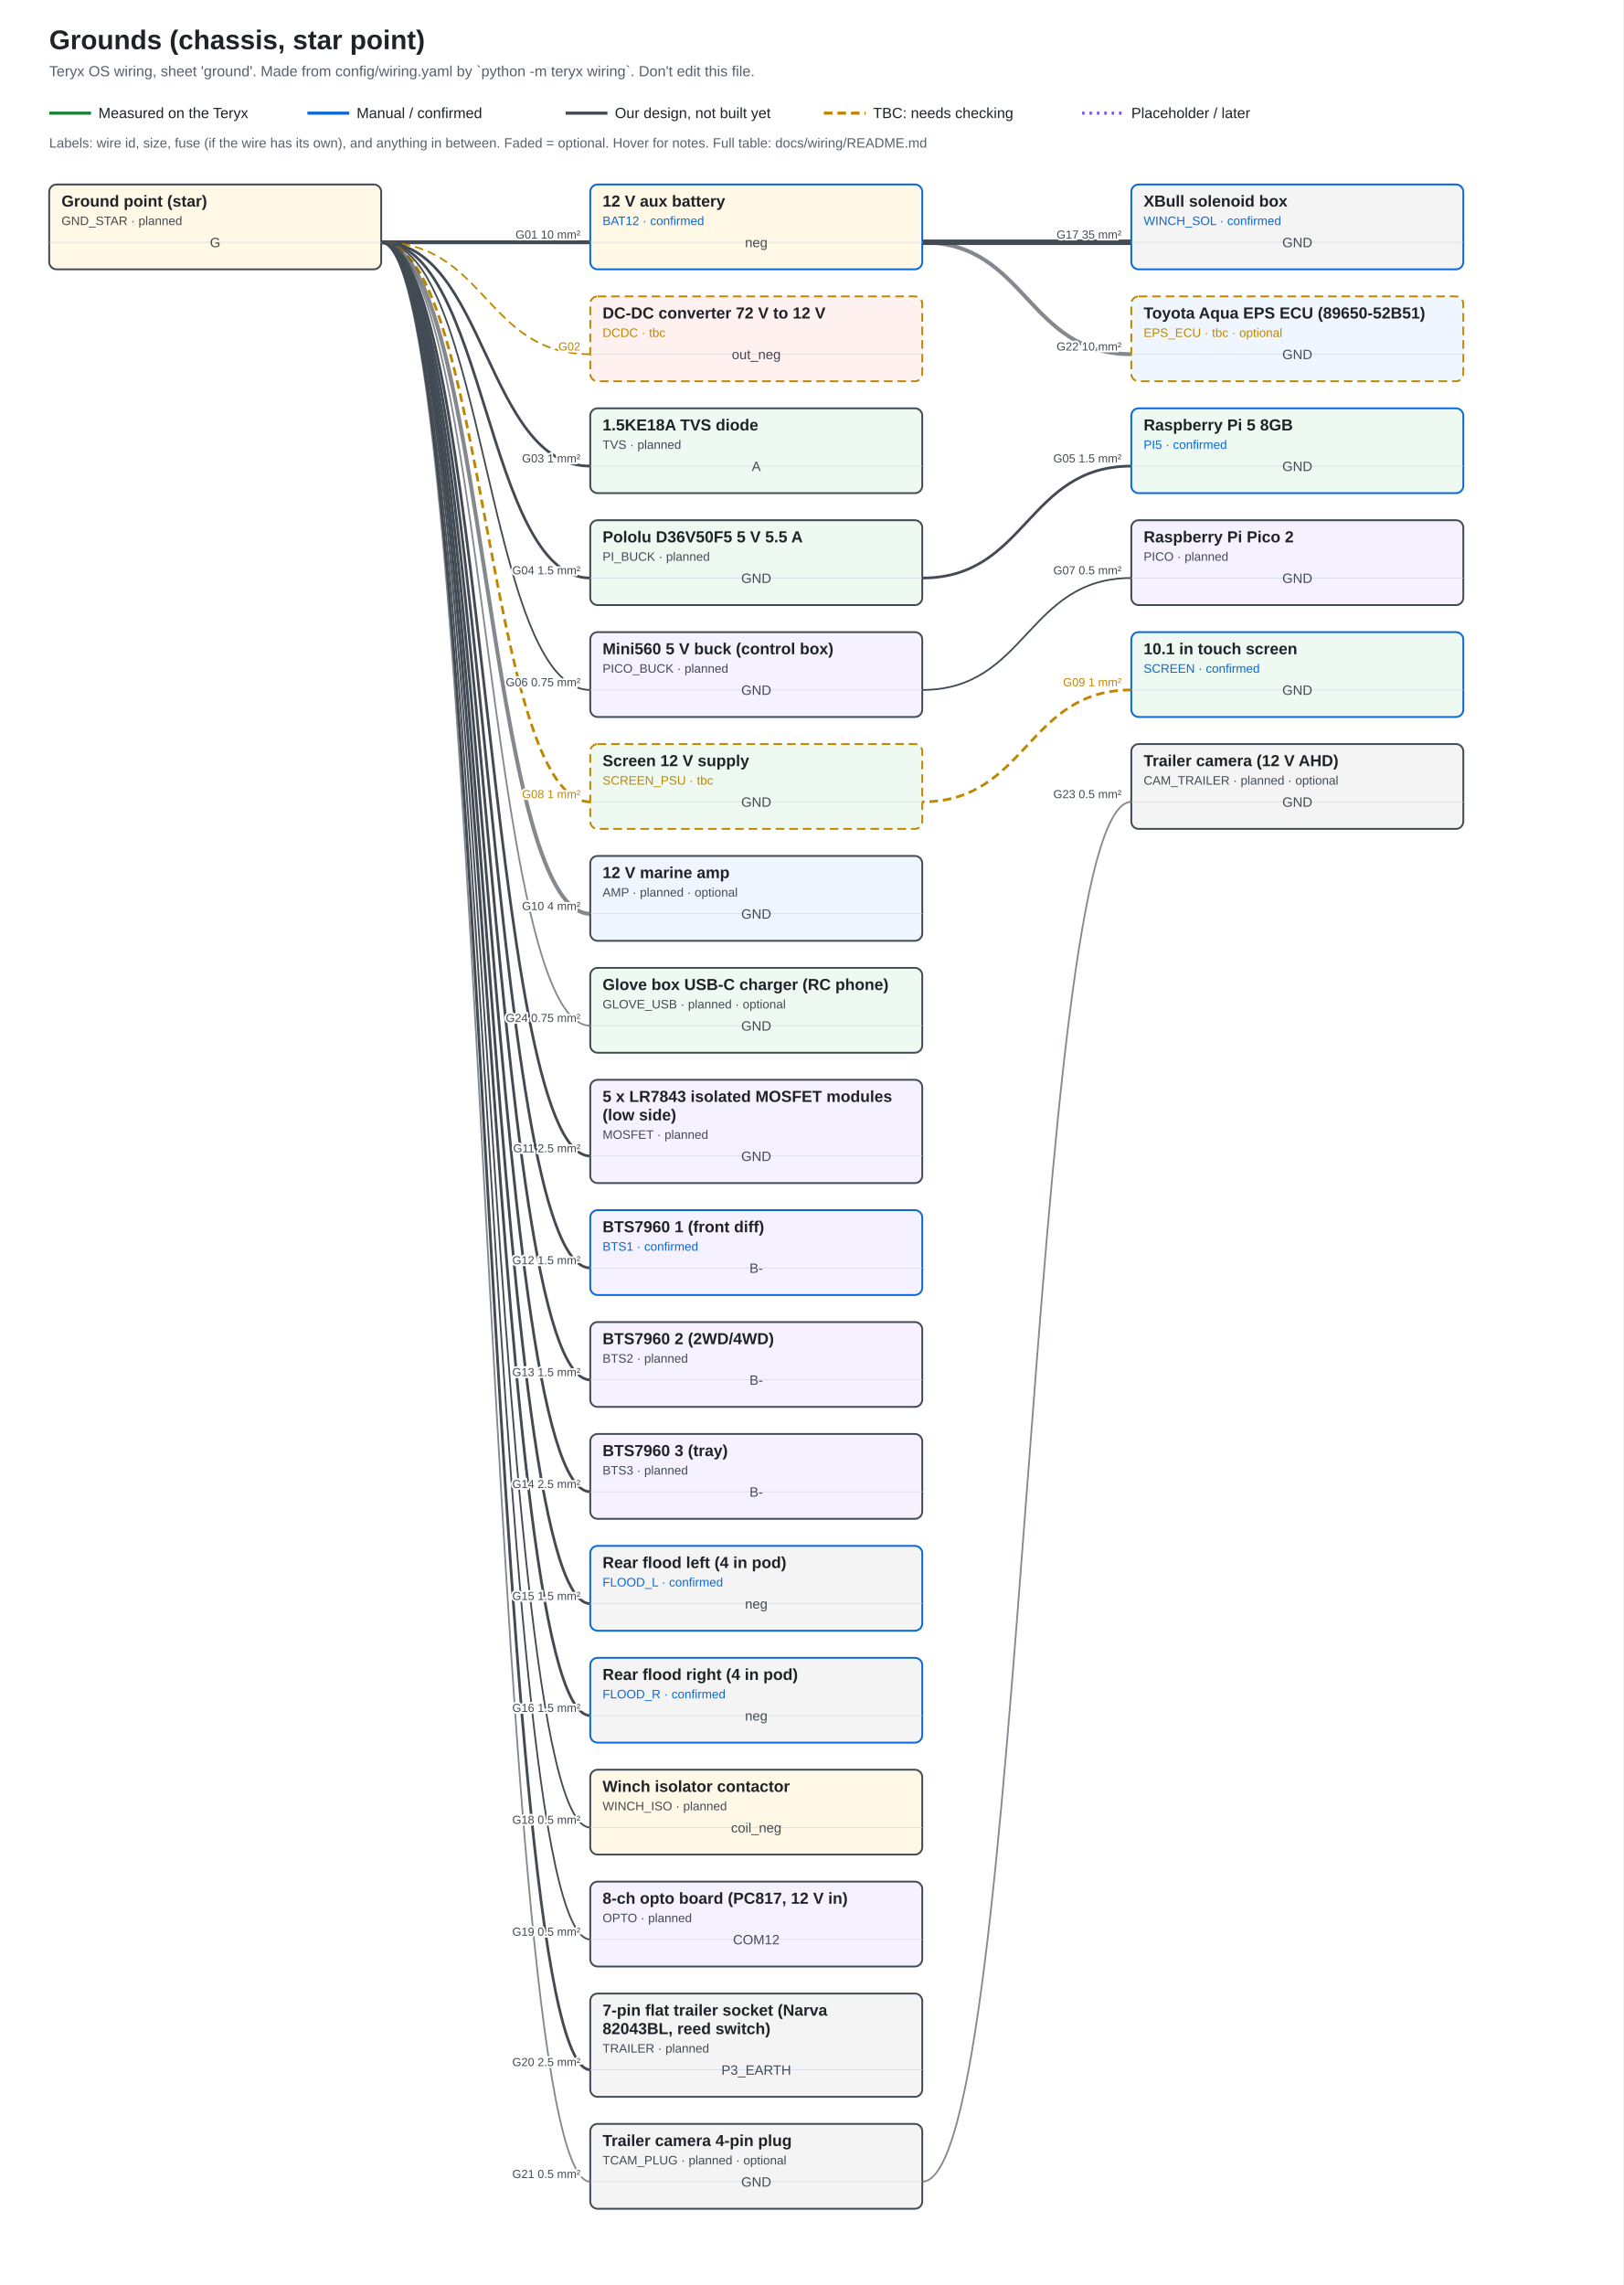
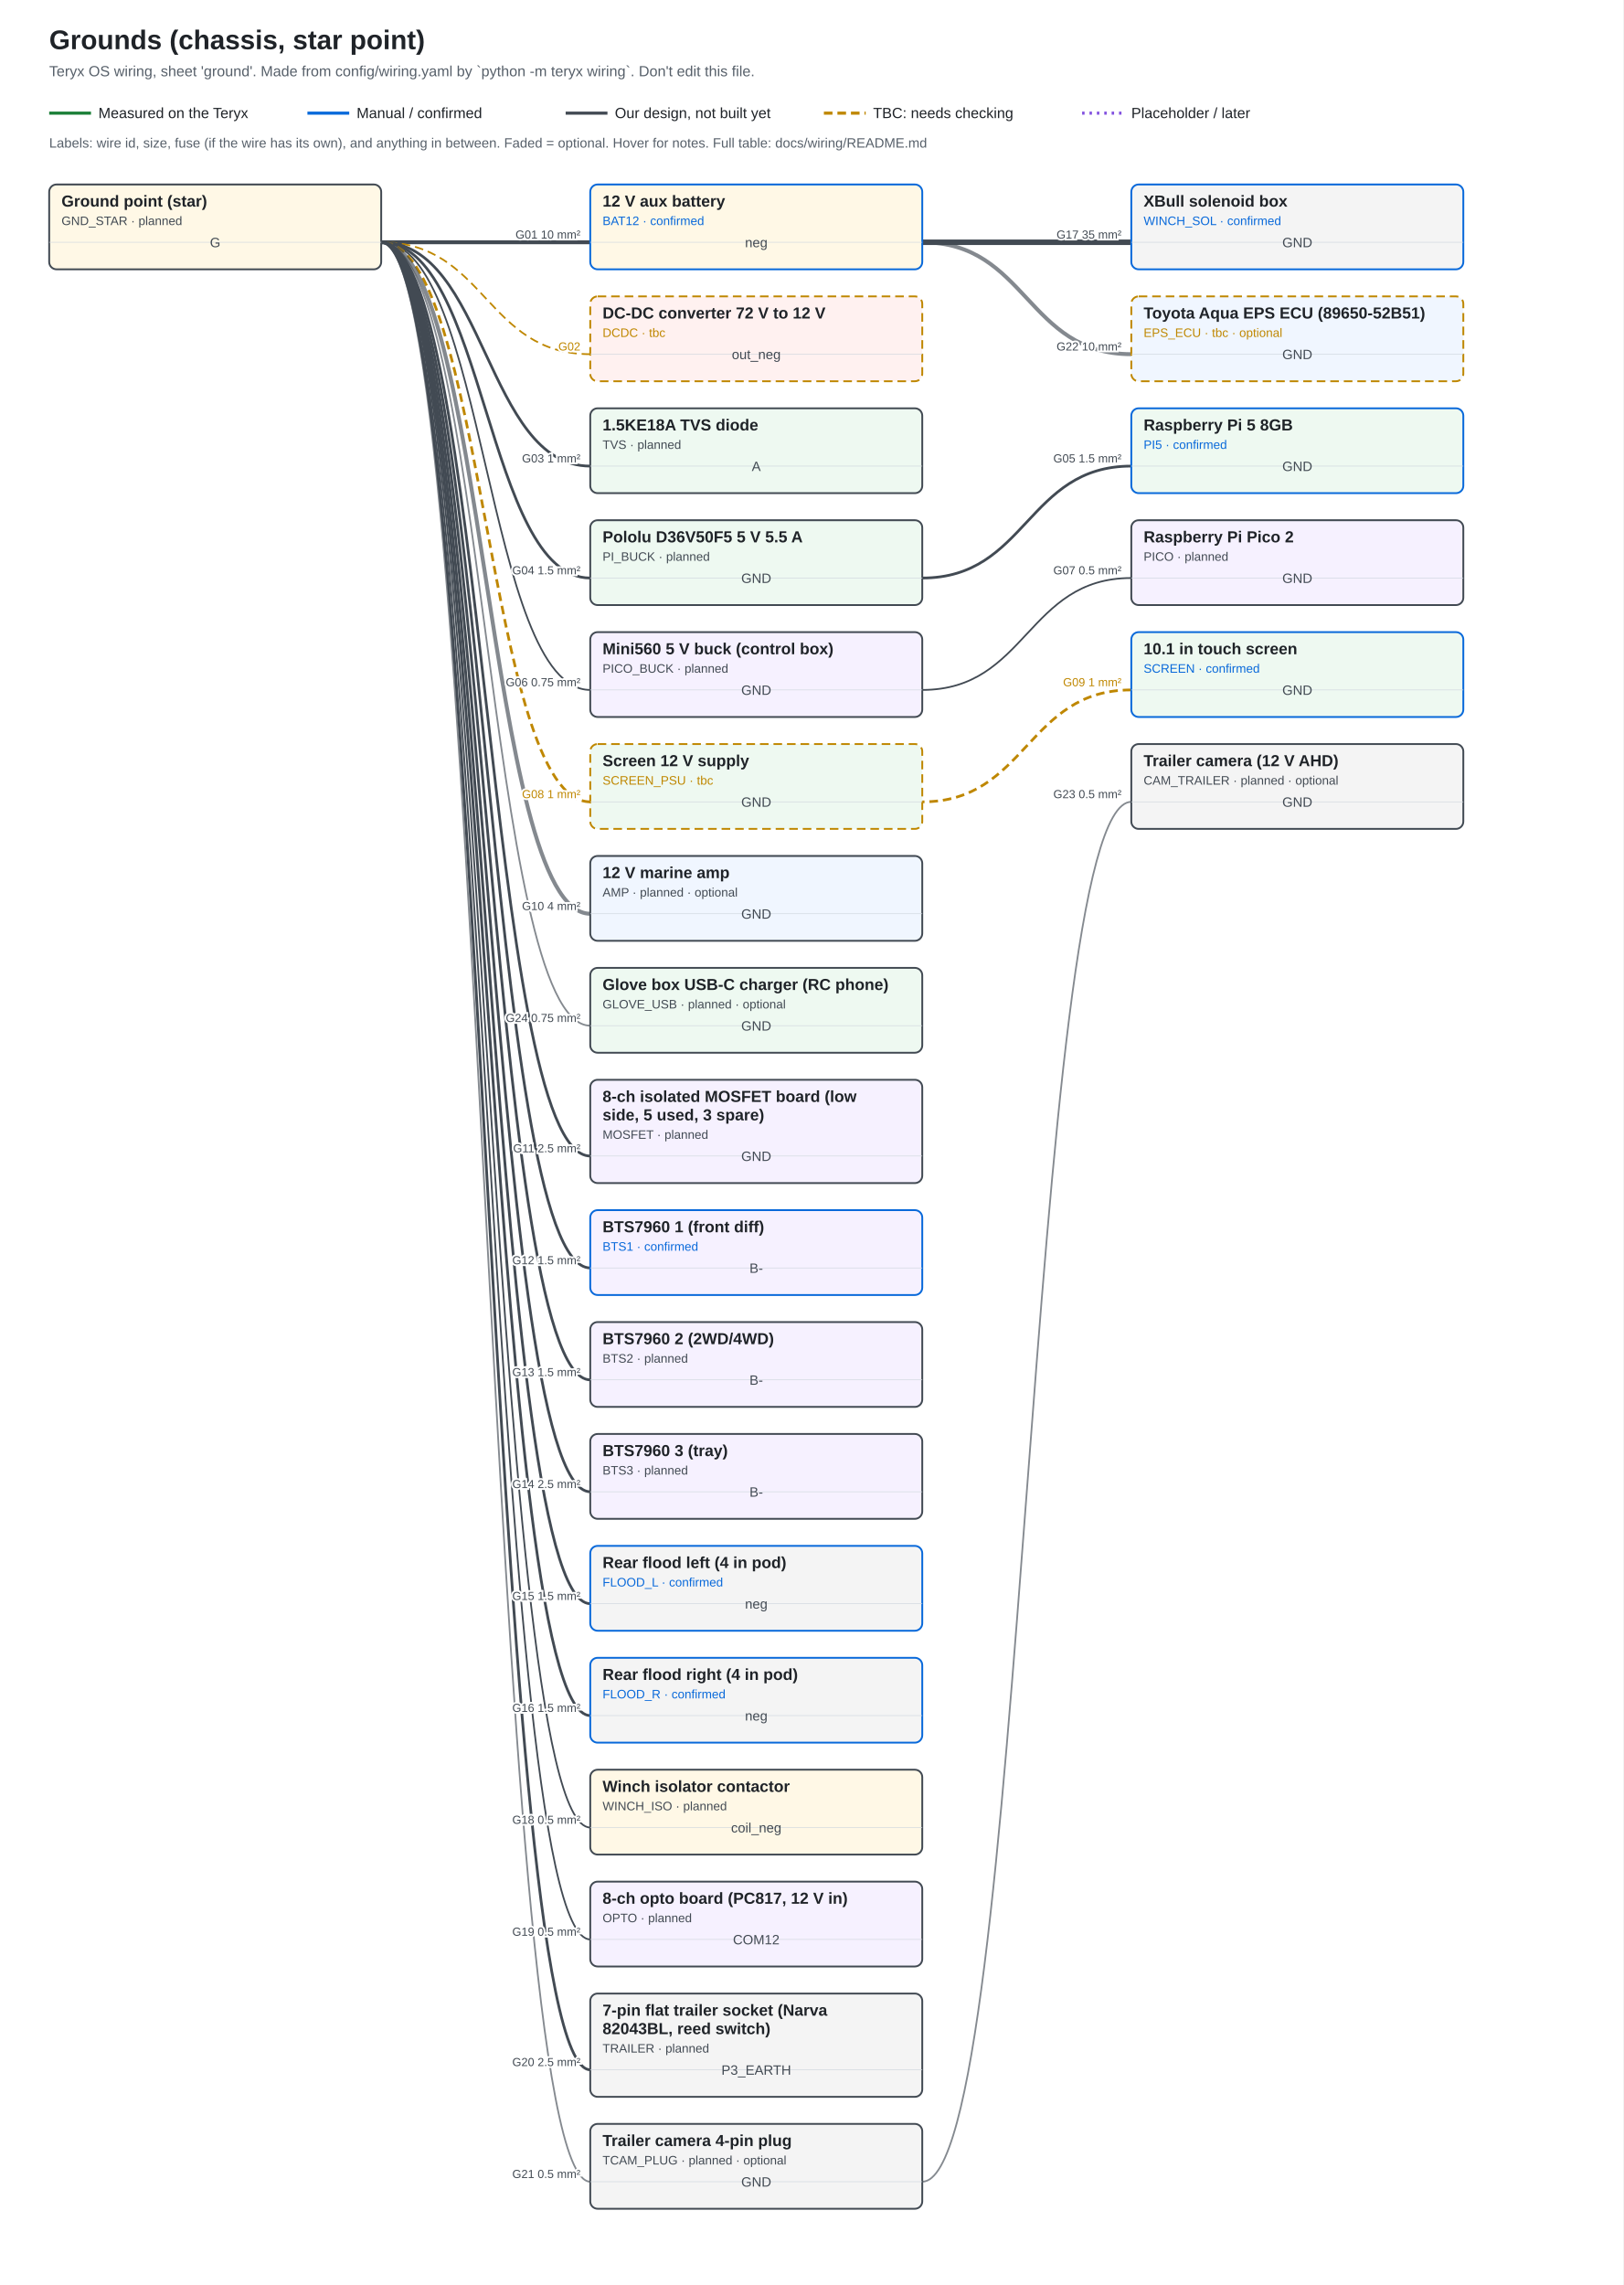
<svg xmlns="http://www.w3.org/2000/svg" viewBox="0 0 1320 1858" width="1320" height="1858" font-family="Arial, Helvetica, sans-serif" data-sheet="ground">
  <rect width="1320" height="1858" fill="#ffffff" />
  <text x="40" y="40" font-size="22" text-anchor="start" font-weight="bold" fill="#1f2328">Grounds (chassis, star point)</text>
  <text x="40" y="62" font-size="12" text-anchor="start" font-weight="normal" fill="#57606a">Teryx OS wiring, sheet 'ground'. Made from config/wiring.yaml by `python -m teryx wiring`. Don't edit this file.</text>
  <line x1="40" y1="92" x2="74" y2="92" stroke="#1a7f37" stroke-width="2.5" />
  <text x="80" y="96" font-size="12" text-anchor="start" font-weight="normal" fill="#1f2328">Measured on the Teryx</text>
  <line x1="250" y1="92" x2="284" y2="92" stroke="#0969da" stroke-width="2.5" />
  <text x="290" y="96" font-size="12" text-anchor="start" font-weight="normal" fill="#1f2328">Manual / confirmed</text>
  <line x1="460" y1="92" x2="494" y2="92" stroke="#424a53" stroke-width="2.5" />
  <text x="500" y="96" font-size="12" text-anchor="start" font-weight="normal" fill="#1f2328">Our design, not built yet</text>
  <line x1="670" y1="92" x2="704" y2="92" stroke="#bf8700" stroke-width="2.5" stroke-dasharray="7 4" />
  <text x="710" y="96" font-size="12" text-anchor="start" font-weight="normal" fill="#1f2328">TBC: needs checking</text>
  <line x1="880" y1="92" x2="914" y2="92" stroke="#8250df" stroke-width="2.5" stroke-dasharray="2 4" />
  <text x="920" y="96" font-size="12" text-anchor="start" font-weight="normal" fill="#1f2328">Placeholder / later</text>
  <text x="40" y="120" font-size="11" text-anchor="start" font-weight="normal" fill="#57606a">Labels: wire id, size, fuse (if the wire has its own), and anything in between. Faded = optional. Hover for notes. Full table: docs/wiring/README.md</text>
  <g data-wire="G01" data-from="BAT12.neg" data-to="GND_STAR.G" data-status="planned">
    <path d="M480,197 C395,197 395,197 310,197" fill="none" stroke="#424a53" stroke-width="3.2" />
  </g>
  <g data-wire="G02" data-from="DCDC.out_neg" data-to="GND_STAR.G" data-status="tbc">
    <path d="M480,288 C395,288 395,197 310,197" fill="none" stroke="#bf8700" stroke-width="1.4" stroke-dasharray="7 4" />
  </g>
  <g data-wire="G03" data-from="TVS.A" data-to="GND_STAR.G" data-status="planned">
    <path d="M480,379 C395,379 395,197 310,197" fill="none" stroke="#424a53" stroke-width="2.2" />
  </g>
  <g data-wire="G04" data-from="PI_BUCK.GND" data-to="GND_STAR.G" data-status="planned">
    <path d="M480,470 C395,470 395,197 310,197" fill="none" stroke="#424a53" stroke-width="2.2" />
  </g>
  <g data-wire="G05" data-from="PI5.GND" data-to="PI_BUCK.GND" data-status="planned">
    <path d="M920,379 C835,379 835,470 750,470" fill="none" stroke="#424a53" stroke-width="2.2" />
  </g>
  <g data-wire="G06" data-from="PICO_BUCK.GND" data-to="GND_STAR.G" data-status="planned">
    <path d="M480,561 C395,561 395,197 310,197" fill="none" stroke="#424a53" stroke-width="1.4" />
  </g>
  <g data-wire="G07" data-from="PICO.GND" data-to="PICO_BUCK.GND" data-status="planned">
    <path d="M920,470 C835,470 835,561 750,561" fill="none" stroke="#424a53" stroke-width="1.4" />
  </g>
  <g data-wire="G08" data-from="SCREEN_PSU.GND" data-to="GND_STAR.G" data-status="tbc">
    <path d="M480,652 C395,652 395,197 310,197" fill="none" stroke="#bf8700" stroke-width="2.2" stroke-dasharray="7 4" />
  </g>
  <g data-wire="G09" data-from="SCREEN.GND" data-to="SCREEN_PSU.GND" data-status="tbc">
    <path d="M920,561 C835,561 835,652 750,652" fill="none" stroke="#bf8700" stroke-width="2.2" stroke-dasharray="7 4" />
  </g>
  <g data-wire="G10" data-from="AMP.GND" data-to="GND_STAR.G" data-status="planned">
    <path d="M480,743 C395,743 395,197 310,197" fill="none" stroke="#424a53" stroke-width="3.2" stroke-opacity="0.65" />
  </g>
  <g data-wire="G24" data-from="GLOVE_USB.GND" data-to="GND_STAR.G" data-status="planned">
    <path d="M480,834 C395,834 395,197 310,197" fill="none" stroke="#424a53" stroke-width="1.4" stroke-opacity="0.65" />
  </g>
  <g data-wire="G11" data-from="MOSFET.GND" data-to="GND_STAR.G" data-status="planned">
    <path d="M480,940 C395,940 395,197 310,197" fill="none" stroke="#424a53" stroke-width="2.2" />
  </g>
  <g data-wire="G12" data-from="BTS1.B-" data-to="GND_STAR.G" data-status="planned">
    <path d="M480,1031 C395,1031 395,197 310,197" fill="none" stroke="#424a53" stroke-width="2.2" />
  </g>
  <g data-wire="G13" data-from="BTS2.B-" data-to="GND_STAR.G" data-status="planned">
    <path d="M480,1122 C395,1122 395,197 310,197" fill="none" stroke="#424a53" stroke-width="2.2" />
  </g>
  <g data-wire="G14" data-from="BTS3.B-" data-to="GND_STAR.G" data-status="planned">
    <path d="M480,1213 C395,1213 395,197 310,197" fill="none" stroke="#424a53" stroke-width="2.2" />
  </g>
  <g data-wire="G15" data-from="FLOOD_L.neg" data-to="GND_STAR.G" data-status="planned">
    <path d="M480,1304 C395,1304 395,197 310,197" fill="none" stroke="#424a53" stroke-width="2.2" />
  </g>
  <g data-wire="G16" data-from="FLOOD_R.neg" data-to="GND_STAR.G" data-status="planned">
    <path d="M480,1395 C395,1395 395,197 310,197" fill="none" stroke="#424a53" stroke-width="2.2" />
  </g>
  <g data-wire="G17" data-from="WINCH_SOL.GND" data-to="BAT12.neg" data-status="planned">
    <path d="M920,197 C835,197 835,197 750,197" fill="none" stroke="#424a53" stroke-width="4.5" />
  </g>
  <g data-wire="G18" data-from="WINCH_ISO.coil_neg" data-to="GND_STAR.G" data-status="planned">
    <path d="M480,1486 C395,1486 395,197 310,197" fill="none" stroke="#424a53" stroke-width="1.4" />
  </g>
  <g data-wire="G19" data-from="OPTO.COM12" data-to="GND_STAR.G" data-status="planned">
    <path d="M480,1577 C395,1577 395,197 310,197" fill="none" stroke="#424a53" stroke-width="1.4" />
  </g>
  <g data-wire="G20" data-from="TRAILER.P3_EARTH" data-to="GND_STAR.G" data-status="planned">
    <path d="M480,1683 C395,1683 395,197 310,197" fill="none" stroke="#424a53" stroke-width="2.2" />
  </g>
  <g data-wire="G21" data-from="TCAM_PLUG.GND" data-to="GND_STAR.G" data-status="planned">
    <path d="M480,1774 C395,1774 395,197 310,197" fill="none" stroke="#424a53" stroke-width="1.4" stroke-opacity="0.65" />
  </g>
  <g data-wire="G22" data-from="EPS_ECU.GND" data-to="BAT12.neg" data-status="planned">
    <path d="M920,288 C835,288 835,197 750,197" fill="none" stroke="#424a53" stroke-width="3.2" stroke-opacity="0.65" />
  </g>
  <g data-wire="G23" data-from="CAM_TRAILER.GND" data-to="TCAM_PLUG.GND" data-status="planned">
    <path d="M920,652 C835,652 835,1774 750,1774" fill="none" stroke="#424a53" stroke-width="1.4" stroke-opacity="0.65" />
  </g>
  <g data-device="GND_STAR" data-status="planned">
    <rect x="40" y="150" width="270" height="69" rx="6" fill="#fff8e6" stroke="#424a53" stroke-width="1.5" />
    <text x="50" y="168" font-size="13" text-anchor="start" font-weight="bold" fill="#1f2328">Ground point (star)</text>
    <text x="50" y="183" font-size="10" text-anchor="start" font-weight="normal" fill="#424a53">GND_STAR · planned</text>
    <line x1="40" y1="197" x2="310" y2="197" stroke="#d0d7de" stroke-width="0.5" />
    <text x="175" y="201" font-size="11" text-anchor="middle" font-weight="normal" fill="#424a53">G</text>
  </g>
  <g data-device="BAT12" data-status="confirmed">
    <rect x="480" y="150" width="270" height="69" rx="6" fill="#fff8e6" stroke="#0969da" stroke-width="1.5" />
    <text x="490" y="168" font-size="13" text-anchor="start" font-weight="bold" fill="#1f2328">12 V aux battery</text>
    <text x="490" y="183" font-size="10" text-anchor="start" font-weight="normal" fill="#0969da">BAT12 · confirmed</text>
    <line x1="480" y1="197" x2="750" y2="197" stroke="#d0d7de" stroke-width="0.5" />
    <text x="615" y="201" font-size="11" text-anchor="middle" font-weight="normal" fill="#424a53">neg</text>
  </g>
  <g data-device="DCDC" data-status="tbc">
    <rect x="480" y="241" width="270" height="69" rx="6" fill="#fff1f0" stroke="#bf8700" stroke-width="1.5" stroke-dasharray="7 4" />
    <text x="490" y="259" font-size="13" text-anchor="start" font-weight="bold" fill="#1f2328">DC-DC converter 72 V to 12 V</text>
    <text x="490" y="274" font-size="10" text-anchor="start" font-weight="normal" fill="#bf8700">DCDC · tbc</text>
    <line x1="480" y1="288" x2="750" y2="288" stroke="#d0d7de" stroke-width="0.5" />
    <text x="615" y="292" font-size="11" text-anchor="middle" font-weight="normal" fill="#424a53">out_neg</text>
  </g>
  <g data-device="TVS" data-status="planned">
    <rect x="480" y="332" width="270" height="69" rx="6" fill="#eef9f1" stroke="#424a53" stroke-width="1.5" />
    <text x="490" y="350" font-size="13" text-anchor="start" font-weight="bold" fill="#1f2328">1.5KE18A TVS diode</text>
    <text x="490" y="365" font-size="10" text-anchor="start" font-weight="normal" fill="#424a53">TVS · planned</text>
    <line x1="480" y1="379" x2="750" y2="379" stroke="#d0d7de" stroke-width="0.5" />
    <text x="615" y="383" font-size="11" text-anchor="middle" font-weight="normal" fill="#424a53">A</text>
  </g>
  <g data-device="PI_BUCK" data-status="planned">
    <rect x="480" y="423" width="270" height="69" rx="6" fill="#eef9f1" stroke="#424a53" stroke-width="1.5" />
    <text x="490" y="441" font-size="13" text-anchor="start" font-weight="bold" fill="#1f2328">Pololu D36V50F5 5 V 5.5 A</text>
    <text x="490" y="456" font-size="10" text-anchor="start" font-weight="normal" fill="#424a53">PI_BUCK · planned</text>
    <line x1="480" y1="470" x2="750" y2="470" stroke="#d0d7de" stroke-width="0.5" />
    <text x="615" y="474" font-size="11" text-anchor="middle" font-weight="normal" fill="#424a53">GND</text>
  </g>
  <g data-device="PICO_BUCK" data-status="planned">
    <rect x="480" y="514" width="270" height="69" rx="6" fill="#f6f1ff" stroke="#424a53" stroke-width="1.5" />
    <text x="490" y="532" font-size="13" text-anchor="start" font-weight="bold" fill="#1f2328">Mini560 5 V buck (control box)</text>
    <text x="490" y="547" font-size="10" text-anchor="start" font-weight="normal" fill="#424a53">PICO_BUCK · planned</text>
    <line x1="480" y1="561" x2="750" y2="561" stroke="#d0d7de" stroke-width="0.5" />
    <text x="615" y="565" font-size="11" text-anchor="middle" font-weight="normal" fill="#424a53">GND</text>
  </g>
  <g data-device="SCREEN_PSU" data-status="tbc">
    <rect x="480" y="605" width="270" height="69" rx="6" fill="#eef9f1" stroke="#bf8700" stroke-width="1.5" stroke-dasharray="7 4" />
    <text x="490" y="623" font-size="13" text-anchor="start" font-weight="bold" fill="#1f2328">Screen 12 V supply</text>
    <text x="490" y="638" font-size="10" text-anchor="start" font-weight="normal" fill="#bf8700">SCREEN_PSU · tbc</text>
    <line x1="480" y1="652" x2="750" y2="652" stroke="#d0d7de" stroke-width="0.5" />
    <text x="615" y="656" font-size="11" text-anchor="middle" font-weight="normal" fill="#424a53">GND</text>
  </g>
  <g data-device="AMP" data-status="planned">
    <rect x="480" y="696" width="270" height="69" rx="6" fill="#f0f6ff" stroke="#424a53" stroke-width="1.5" />
    <text x="490" y="714" font-size="13" text-anchor="start" font-weight="bold" fill="#1f2328">12 V marine amp</text>
    <text x="490" y="729" font-size="10" text-anchor="start" font-weight="normal" fill="#424a53">AMP · planned · optional</text>
    <line x1="480" y1="743" x2="750" y2="743" stroke="#d0d7de" stroke-width="0.5" />
    <text x="615" y="747" font-size="11" text-anchor="middle" font-weight="normal" fill="#424a53">GND</text>
  </g>
  <g data-device="GLOVE_USB" data-status="planned">
    <rect x="480" y="787" width="270" height="69" rx="6" fill="#eef9f1" stroke="#424a53" stroke-width="1.5" />
    <text x="490" y="805" font-size="13" text-anchor="start" font-weight="bold" fill="#1f2328">Glove box USB-C charger (RC phone)</text>
    <text x="490" y="820" font-size="10" text-anchor="start" font-weight="normal" fill="#424a53">GLOVE_USB · planned · optional</text>
    <line x1="480" y1="834" x2="750" y2="834" stroke="#d0d7de" stroke-width="0.5" />
    <text x="615" y="838" font-size="11" text-anchor="middle" font-weight="normal" fill="#424a53">GND</text>
  </g>
  <g data-device="MOSFET" data-status="planned">
    <rect x="480" y="878" width="270" height="84" rx="6" fill="#f6f1ff" stroke="#424a53" stroke-width="1.5" />
-     <text x="490" y="896" font-size="13" text-anchor="start" font-weight="bold" fill="#1f2328">5 x LR7843 isolated MOSFET modules</text>
-     <text x="490" y="911" font-size="13" text-anchor="start" font-weight="bold" fill="#1f2328">(low side)</text>
+     <text x="490" y="896" font-size="13" text-anchor="start" font-weight="bold" fill="#1f2328">8-ch isolated MOSFET board (low</text>
+     <text x="490" y="911" font-size="13" text-anchor="start" font-weight="bold" fill="#1f2328">side, 5 used, 3 spare)</text>
    <text x="490" y="926" font-size="10" text-anchor="start" font-weight="normal" fill="#424a53">MOSFET · planned</text>
    <line x1="480" y1="940" x2="750" y2="940" stroke="#d0d7de" stroke-width="0.5" />
    <text x="615" y="944" font-size="11" text-anchor="middle" font-weight="normal" fill="#424a53">GND</text>
  </g>
  <g data-device="BTS1" data-status="confirmed">
    <rect x="480" y="984" width="270" height="69" rx="6" fill="#f6f1ff" stroke="#0969da" stroke-width="1.5" />
    <text x="490" y="1002" font-size="13" text-anchor="start" font-weight="bold" fill="#1f2328">BTS7960 1 (front diff)</text>
    <text x="490" y="1017" font-size="10" text-anchor="start" font-weight="normal" fill="#0969da">BTS1 · confirmed</text>
    <line x1="480" y1="1031" x2="750" y2="1031" stroke="#d0d7de" stroke-width="0.5" />
    <text x="615" y="1035" font-size="11" text-anchor="middle" font-weight="normal" fill="#424a53">B-</text>
  </g>
  <g data-device="BTS2" data-status="planned">
    <rect x="480" y="1075" width="270" height="69" rx="6" fill="#f6f1ff" stroke="#424a53" stroke-width="1.5" />
    <text x="490" y="1093" font-size="13" text-anchor="start" font-weight="bold" fill="#1f2328">BTS7960 2 (2WD/4WD)</text>
    <text x="490" y="1108" font-size="10" text-anchor="start" font-weight="normal" fill="#424a53">BTS2 · planned</text>
    <line x1="480" y1="1122" x2="750" y2="1122" stroke="#d0d7de" stroke-width="0.5" />
    <text x="615" y="1126" font-size="11" text-anchor="middle" font-weight="normal" fill="#424a53">B-</text>
  </g>
  <g data-device="BTS3" data-status="planned">
    <rect x="480" y="1166" width="270" height="69" rx="6" fill="#f6f1ff" stroke="#424a53" stroke-width="1.5" />
    <text x="490" y="1184" font-size="13" text-anchor="start" font-weight="bold" fill="#1f2328">BTS7960 3 (tray)</text>
    <text x="490" y="1199" font-size="10" text-anchor="start" font-weight="normal" fill="#424a53">BTS3 · planned</text>
    <line x1="480" y1="1213" x2="750" y2="1213" stroke="#d0d7de" stroke-width="0.5" />
    <text x="615" y="1217" font-size="11" text-anchor="middle" font-weight="normal" fill="#424a53">B-</text>
  </g>
  <g data-device="FLOOD_L" data-status="confirmed">
    <rect x="480" y="1257" width="270" height="69" rx="6" fill="#f4f4f4" stroke="#0969da" stroke-width="1.5" />
    <text x="490" y="1275" font-size="13" text-anchor="start" font-weight="bold" fill="#1f2328">Rear flood left (4 in pod)</text>
    <text x="490" y="1290" font-size="10" text-anchor="start" font-weight="normal" fill="#0969da">FLOOD_L · confirmed</text>
    <line x1="480" y1="1304" x2="750" y2="1304" stroke="#d0d7de" stroke-width="0.5" />
    <text x="615" y="1308" font-size="11" text-anchor="middle" font-weight="normal" fill="#424a53">neg</text>
  </g>
  <g data-device="FLOOD_R" data-status="confirmed">
    <rect x="480" y="1348" width="270" height="69" rx="6" fill="#f4f4f4" stroke="#0969da" stroke-width="1.5" />
    <text x="490" y="1366" font-size="13" text-anchor="start" font-weight="bold" fill="#1f2328">Rear flood right (4 in pod)</text>
    <text x="490" y="1381" font-size="10" text-anchor="start" font-weight="normal" fill="#0969da">FLOOD_R · confirmed</text>
    <line x1="480" y1="1395" x2="750" y2="1395" stroke="#d0d7de" stroke-width="0.5" />
    <text x="615" y="1399" font-size="11" text-anchor="middle" font-weight="normal" fill="#424a53">neg</text>
  </g>
  <g data-device="WINCH_ISO" data-status="planned">
    <rect x="480" y="1439" width="270" height="69" rx="6" fill="#fff8e6" stroke="#424a53" stroke-width="1.5" />
    <text x="490" y="1457" font-size="13" text-anchor="start" font-weight="bold" fill="#1f2328">Winch isolator contactor</text>
    <text x="490" y="1472" font-size="10" text-anchor="start" font-weight="normal" fill="#424a53">WINCH_ISO · planned</text>
    <line x1="480" y1="1486" x2="750" y2="1486" stroke="#d0d7de" stroke-width="0.5" />
    <text x="615" y="1490" font-size="11" text-anchor="middle" font-weight="normal" fill="#424a53">coil_neg</text>
  </g>
  <g data-device="OPTO" data-status="planned">
    <rect x="480" y="1530" width="270" height="69" rx="6" fill="#f6f1ff" stroke="#424a53" stroke-width="1.5" />
    <text x="490" y="1548" font-size="13" text-anchor="start" font-weight="bold" fill="#1f2328">8-ch opto board (PC817, 12 V in)</text>
    <text x="490" y="1563" font-size="10" text-anchor="start" font-weight="normal" fill="#424a53">OPTO · planned</text>
    <line x1="480" y1="1577" x2="750" y2="1577" stroke="#d0d7de" stroke-width="0.5" />
    <text x="615" y="1581" font-size="11" text-anchor="middle" font-weight="normal" fill="#424a53">COM12</text>
  </g>
  <g data-device="TRAILER" data-status="planned">
    <rect x="480" y="1621" width="270" height="84" rx="6" fill="#f4f4f4" stroke="#424a53" stroke-width="1.5" />
    <text x="490" y="1639" font-size="13" text-anchor="start" font-weight="bold" fill="#1f2328">7-pin flat trailer socket (Narva</text>
    <text x="490" y="1654" font-size="13" text-anchor="start" font-weight="bold" fill="#1f2328">82043BL, reed switch)</text>
    <text x="490" y="1669" font-size="10" text-anchor="start" font-weight="normal" fill="#424a53">TRAILER · planned</text>
    <line x1="480" y1="1683" x2="750" y2="1683" stroke="#d0d7de" stroke-width="0.5" />
    <text x="615" y="1687" font-size="11" text-anchor="middle" font-weight="normal" fill="#424a53">P3_EARTH</text>
  </g>
  <g data-device="TCAM_PLUG" data-status="planned">
    <rect x="480" y="1727" width="270" height="69" rx="6" fill="#f4f4f4" stroke="#424a53" stroke-width="1.5" />
    <text x="490" y="1745" font-size="13" text-anchor="start" font-weight="bold" fill="#1f2328">Trailer camera 4-pin plug</text>
    <text x="490" y="1760" font-size="10" text-anchor="start" font-weight="normal" fill="#424a53">TCAM_PLUG · planned · optional</text>
    <line x1="480" y1="1774" x2="750" y2="1774" stroke="#d0d7de" stroke-width="0.5" />
    <text x="615" y="1778" font-size="11" text-anchor="middle" font-weight="normal" fill="#424a53">GND</text>
  </g>
  <g data-device="WINCH_SOL" data-status="confirmed">
    <rect x="920" y="150" width="270" height="69" rx="6" fill="#f4f4f4" stroke="#0969da" stroke-width="1.5" />
    <text x="930" y="168" font-size="13" text-anchor="start" font-weight="bold" fill="#1f2328">XBull solenoid box</text>
    <text x="930" y="183" font-size="10" text-anchor="start" font-weight="normal" fill="#0969da">WINCH_SOL · confirmed</text>
    <line x1="920" y1="197" x2="1190" y2="197" stroke="#d0d7de" stroke-width="0.5" />
    <text x="1055" y="201" font-size="11" text-anchor="middle" font-weight="normal" fill="#424a53">GND</text>
  </g>
  <g data-device="EPS_ECU" data-status="tbc">
    <rect x="920" y="241" width="270" height="69" rx="6" fill="#f0f6ff" stroke="#bf8700" stroke-width="1.5" stroke-dasharray="7 4" />
    <text x="930" y="259" font-size="13" text-anchor="start" font-weight="bold" fill="#1f2328">Toyota Aqua EPS ECU (89650-52B51)</text>
    <text x="930" y="274" font-size="10" text-anchor="start" font-weight="normal" fill="#bf8700">EPS_ECU · tbc · optional</text>
    <line x1="920" y1="288" x2="1190" y2="288" stroke="#d0d7de" stroke-width="0.5" />
    <text x="1055" y="292" font-size="11" text-anchor="middle" font-weight="normal" fill="#424a53">GND</text>
  </g>
  <g data-device="PI5" data-status="confirmed">
    <rect x="920" y="332" width="270" height="69" rx="6" fill="#eef9f1" stroke="#0969da" stroke-width="1.5" />
    <text x="930" y="350" font-size="13" text-anchor="start" font-weight="bold" fill="#1f2328">Raspberry Pi 5 8GB</text>
    <text x="930" y="365" font-size="10" text-anchor="start" font-weight="normal" fill="#0969da">PI5 · confirmed</text>
    <line x1="920" y1="379" x2="1190" y2="379" stroke="#d0d7de" stroke-width="0.5" />
    <text x="1055" y="383" font-size="11" text-anchor="middle" font-weight="normal" fill="#424a53">GND</text>
  </g>
  <g data-device="PICO" data-status="planned">
    <rect x="920" y="423" width="270" height="69" rx="6" fill="#f6f1ff" stroke="#424a53" stroke-width="1.5" />
    <text x="930" y="441" font-size="13" text-anchor="start" font-weight="bold" fill="#1f2328">Raspberry Pi Pico 2</text>
    <text x="930" y="456" font-size="10" text-anchor="start" font-weight="normal" fill="#424a53">PICO · planned</text>
    <line x1="920" y1="470" x2="1190" y2="470" stroke="#d0d7de" stroke-width="0.5" />
    <text x="1055" y="474" font-size="11" text-anchor="middle" font-weight="normal" fill="#424a53">GND</text>
  </g>
  <g data-device="SCREEN" data-status="confirmed">
    <rect x="920" y="514" width="270" height="69" rx="6" fill="#eef9f1" stroke="#0969da" stroke-width="1.5" />
    <text x="930" y="532" font-size="13" text-anchor="start" font-weight="bold" fill="#1f2328">10.1 in touch screen</text>
    <text x="930" y="547" font-size="10" text-anchor="start" font-weight="normal" fill="#0969da">SCREEN · confirmed</text>
    <line x1="920" y1="561" x2="1190" y2="561" stroke="#d0d7de" stroke-width="0.5" />
    <text x="1055" y="565" font-size="11" text-anchor="middle" font-weight="normal" fill="#424a53">GND</text>
  </g>
  <g data-device="CAM_TRAILER" data-status="planned">
    <rect x="920" y="605" width="270" height="69" rx="6" fill="#f4f4f4" stroke="#424a53" stroke-width="1.5" />
    <text x="930" y="623" font-size="13" text-anchor="start" font-weight="bold" fill="#1f2328">Trailer camera (12 V AHD)</text>
    <text x="930" y="638" font-size="10" text-anchor="start" font-weight="normal" fill="#424a53">CAM_TRAILER · planned · optional</text>
    <line x1="920" y1="652" x2="1190" y2="652" stroke="#d0d7de" stroke-width="0.5" />
    <text x="1055" y="656" font-size="11" text-anchor="middle" font-weight="normal" fill="#424a53">GND</text>
  </g>
  <text x="472" y="194" font-size="9.5" text-anchor="end" font-weight="normal" fill="#424a53" stroke="#ffffff" stroke-width="3" paint-order="stroke">G01  10 mm²</text>
  <text x="472" y="285" font-size="9.5" text-anchor="end" font-weight="normal" fill="#bf8700" stroke="#ffffff" stroke-width="3" paint-order="stroke">G02</text>
  <text x="472" y="376" font-size="9.5" text-anchor="end" font-weight="normal" fill="#424a53" stroke="#ffffff" stroke-width="3" paint-order="stroke">G03  1 mm²</text>
  <text x="472" y="467" font-size="9.5" text-anchor="end" font-weight="normal" fill="#424a53" stroke="#ffffff" stroke-width="3" paint-order="stroke">G04  1.5 mm²</text>
  <text x="912" y="376" font-size="9.5" text-anchor="end" font-weight="normal" fill="#424a53" stroke="#ffffff" stroke-width="3" paint-order="stroke">G05  1.5 mm²</text>
  <text x="472" y="558" font-size="9.5" text-anchor="end" font-weight="normal" fill="#424a53" stroke="#ffffff" stroke-width="3" paint-order="stroke">G06  0.75 mm²</text>
  <text x="912" y="467" font-size="9.5" text-anchor="end" font-weight="normal" fill="#424a53" stroke="#ffffff" stroke-width="3" paint-order="stroke">G07  0.5 mm²</text>
  <text x="472" y="649" font-size="9.5" text-anchor="end" font-weight="normal" fill="#bf8700" stroke="#ffffff" stroke-width="3" paint-order="stroke">G08  1 mm²</text>
  <text x="912" y="558" font-size="9.5" text-anchor="end" font-weight="normal" fill="#bf8700" stroke="#ffffff" stroke-width="3" paint-order="stroke">G09  1 mm²</text>
  <text x="472" y="740" font-size="9.5" text-anchor="end" font-weight="normal" fill="#424a53" stroke="#ffffff" stroke-width="3" paint-order="stroke">G10  4 mm²</text>
  <text x="472" y="831" font-size="9.5" text-anchor="end" font-weight="normal" fill="#424a53" stroke="#ffffff" stroke-width="3" paint-order="stroke">G24  0.75 mm²</text>
  <text x="472" y="937" font-size="9.5" text-anchor="end" font-weight="normal" fill="#424a53" stroke="#ffffff" stroke-width="3" paint-order="stroke">G11  2.5 mm²</text>
  <text x="472" y="1028" font-size="9.5" text-anchor="end" font-weight="normal" fill="#424a53" stroke="#ffffff" stroke-width="3" paint-order="stroke">G12  1.5 mm²</text>
  <text x="472" y="1119" font-size="9.5" text-anchor="end" font-weight="normal" fill="#424a53" stroke="#ffffff" stroke-width="3" paint-order="stroke">G13  1.5 mm²</text>
  <text x="472" y="1210" font-size="9.5" text-anchor="end" font-weight="normal" fill="#424a53" stroke="#ffffff" stroke-width="3" paint-order="stroke">G14  2.5 mm²</text>
  <text x="472" y="1301" font-size="9.5" text-anchor="end" font-weight="normal" fill="#424a53" stroke="#ffffff" stroke-width="3" paint-order="stroke">G15  1.5 mm²</text>
  <text x="472" y="1392" font-size="9.5" text-anchor="end" font-weight="normal" fill="#424a53" stroke="#ffffff" stroke-width="3" paint-order="stroke">G16  1.5 mm²</text>
  <text x="912" y="194" font-size="9.5" text-anchor="end" font-weight="normal" fill="#424a53" stroke="#ffffff" stroke-width="3" paint-order="stroke">G17  35 mm²</text>
  <text x="472" y="1483" font-size="9.5" text-anchor="end" font-weight="normal" fill="#424a53" stroke="#ffffff" stroke-width="3" paint-order="stroke">G18  0.5 mm²</text>
  <text x="472" y="1574" font-size="9.5" text-anchor="end" font-weight="normal" fill="#424a53" stroke="#ffffff" stroke-width="3" paint-order="stroke">G19  0.5 mm²</text>
  <text x="472" y="1680" font-size="9.5" text-anchor="end" font-weight="normal" fill="#424a53" stroke="#ffffff" stroke-width="3" paint-order="stroke">G20  2.5 mm²</text>
  <text x="472" y="1771" font-size="9.5" text-anchor="end" font-weight="normal" fill="#424a53" stroke="#ffffff" stroke-width="3" paint-order="stroke">G21  0.5 mm²</text>
  <text x="912" y="285" font-size="9.5" text-anchor="end" font-weight="normal" fill="#424a53" stroke="#ffffff" stroke-width="3" paint-order="stroke">G22  10 mm²</text>
  <text x="912" y="649" font-size="9.5" text-anchor="end" font-weight="normal" fill="#424a53" stroke="#ffffff" stroke-width="3" paint-order="stroke">G23  0.5 mm²</text>
</svg>
